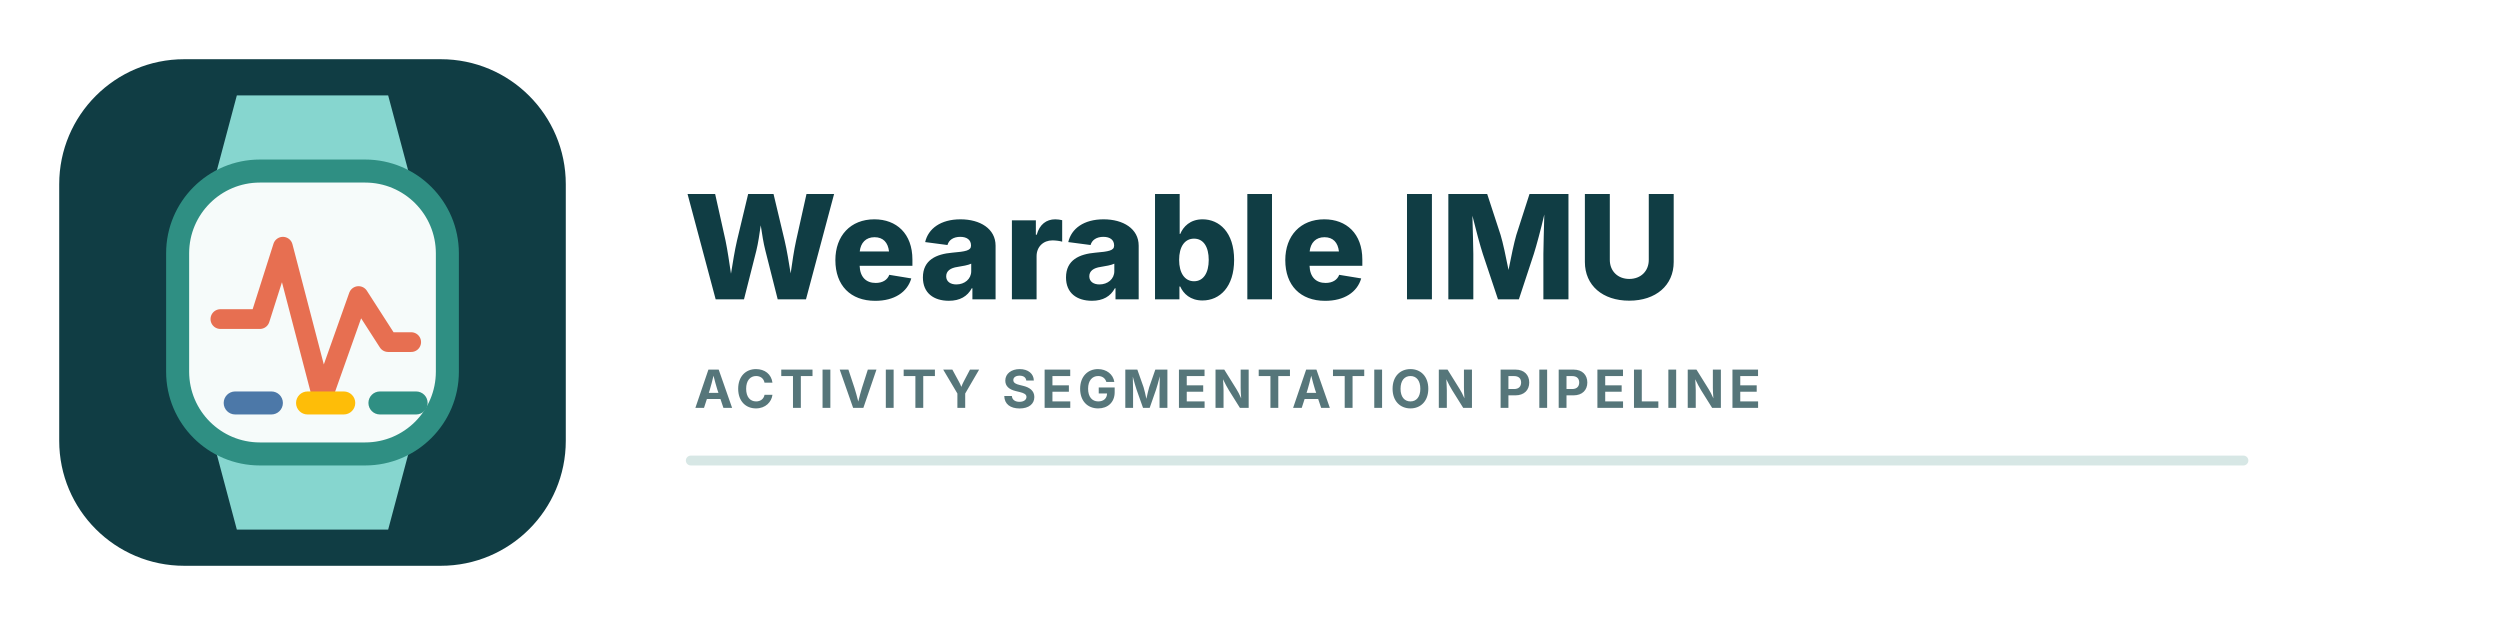
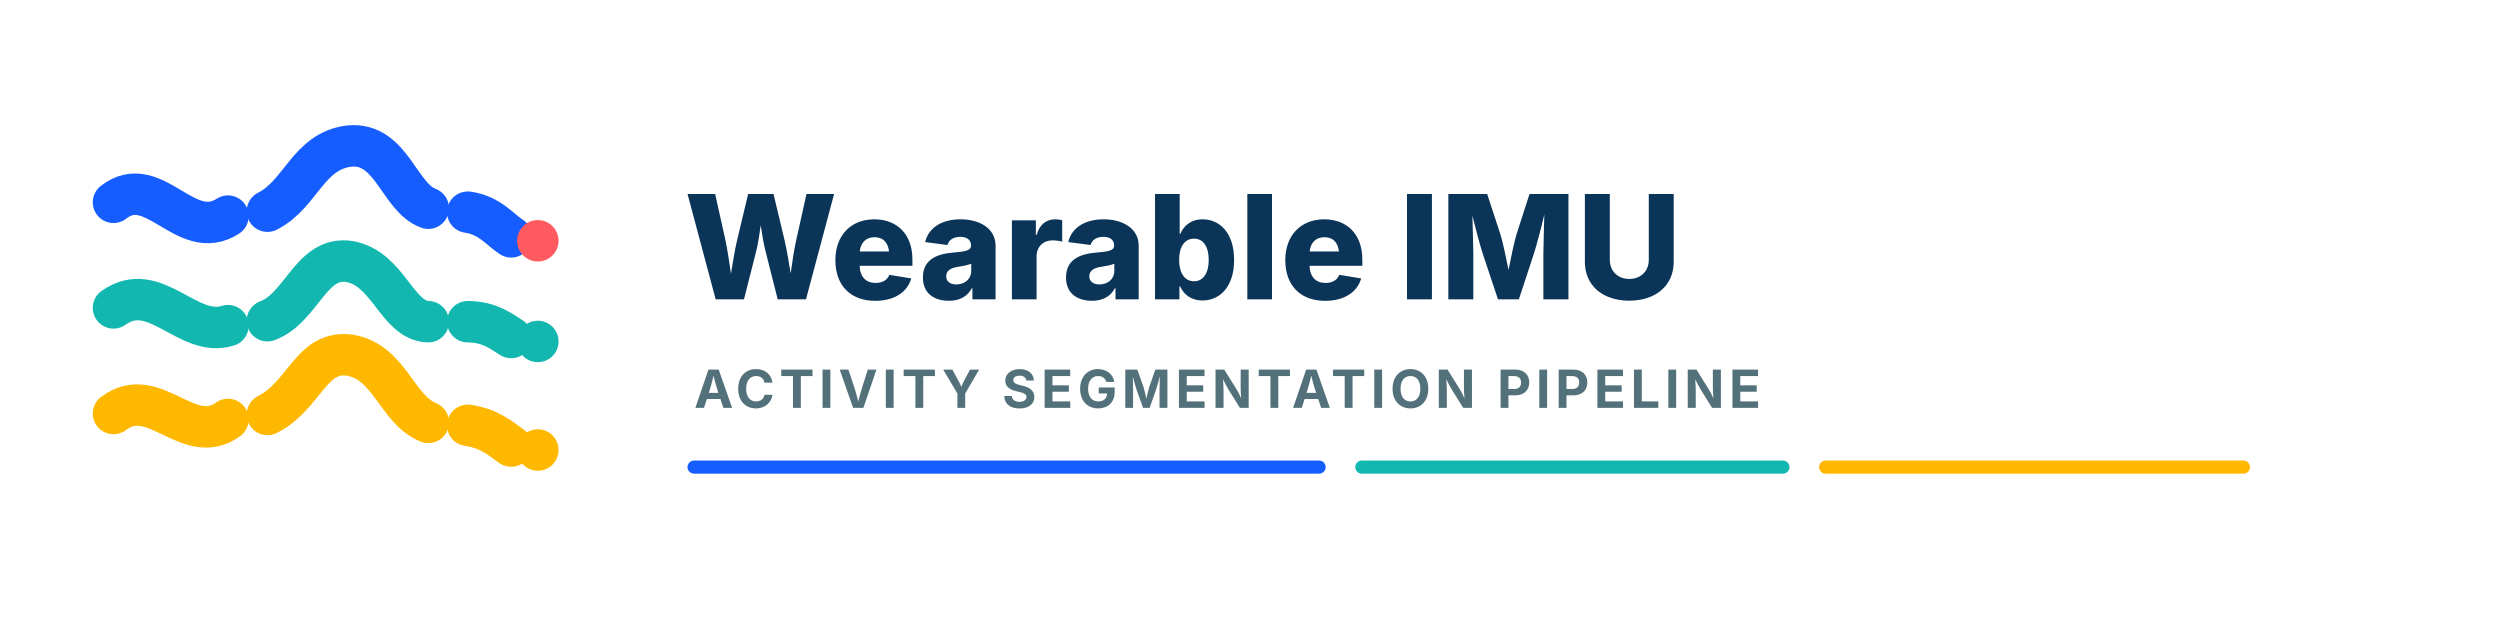
<svg xmlns="http://www.w3.org/2000/svg" width="760" height="190" viewBox="0 0 760 190" role="img" aria-labelledby="title desc">
-   <rect x="18" y="18" width="154" height="154" rx="38" fill="#103D44" />
-   <path d="M72 29h46l8 30H64zM64 131h62l-8 30H72z" fill="#86D6CF" />
-   <rect x="54" y="52" width="82" height="86" rx="25" fill="#F6FBFA" stroke="#2F8F83" stroke-width="7" />
-   <path d="M67 97h12l7-22 12 46 11-31 9 14h7" fill="none" stroke="#E76F51" stroke-width="6" stroke-linecap="round" stroke-linejoin="round" />
-   <g transform="translate(68 119)">
-     <rect width="18" height="7" rx="3.5" fill="#4C78A8" />
-     <rect x="22" width="18" height="7" rx="3.5" fill="#FEBD08" />
-     <rect x="44" width="18" height="7" rx="3.5" fill="#2F8F83" />
+   <g transform="translate(18 18) scale(.3)" fill="none" stroke-linecap="round" stroke-linejoin="round" stroke-width="42">
+     <path d="M55 145C96 113 128 187 171 159" stroke="#165DFF" />
+     <path d="M211 154C245 137 252 93 294 88C337 84 344 140 374 151" stroke="#165DFF" />
+     <path d="M414 155C436 158 447 173 458 180" stroke="#165DFF" />
+     <path d="M55 252C97 222 130 283 171 270" stroke="#12B8B0" />
+     <path d="M211 265C246 252 255 199 294 205C334 212 342 265 374 266" stroke="#12B8B0" />
+     <path d="M414 266C435 266 447 275 458 282" stroke="#12B8B0" />
+     <path d="M55 359C96 328 131 394 171 365" stroke="#FFB800" />
+     <path d="M211 360C249 341 255 294 295 300C335 307 342 355 374 368" stroke="#FFB800" />
+     <path d="M414 371C436 374 448 385 458 392" stroke="#FFB800" />
  </g>
-   <text x="208" y="91" fill="#103D44" font-family="-apple-system,BlinkMacSystemFont,'Segoe UI',sans-serif" font-size="44" font-weight="760">Wearable IMU</text>
-   <text x="211" y="124" fill="#56767A" font-family="-apple-system,BlinkMacSystemFont,'Segoe UI',sans-serif" font-size="16" font-weight="650" letter-spacing="1.4">ACTIVITY SEGMENTATION PIPELINE</text>
-   <path d="M210 140h472" stroke="#D7E7E5" stroke-width="3" stroke-linecap="round" />
+   <g transform="translate(18 18) scale(.3)">
+     <circle cx="485" cy="184" r="21" fill="#FF5A5F" />
+     <circle cx="485" cy="286" r="21" fill="#12B8B0" />
+     <circle cx="485" cy="396" r="21" fill="#FFB800" />
+   </g>
+   <text x="208" y="91" fill="#0B3558" font-family="-apple-system,BlinkMacSystemFont,'Segoe UI',sans-serif" font-size="44" font-weight="760">Wearable IMU</text>
+   <text x="211" y="124" fill="#52717A" font-family="-apple-system,BlinkMacSystemFont,'Segoe UI',sans-serif" font-size="16" font-weight="650" letter-spacing="1.4">ACTIVITY SEGMENTATION PIPELINE</text>
+   <path d="M211 142h190" stroke="#165DFF" stroke-width="4" stroke-linecap="round" />
+   <path d="M414 142h128" stroke="#12B8B0" stroke-width="4" stroke-linecap="round" />
+   <path d="M555 142h127" stroke="#FFB800" stroke-width="4" stroke-linecap="round" />
</svg>
